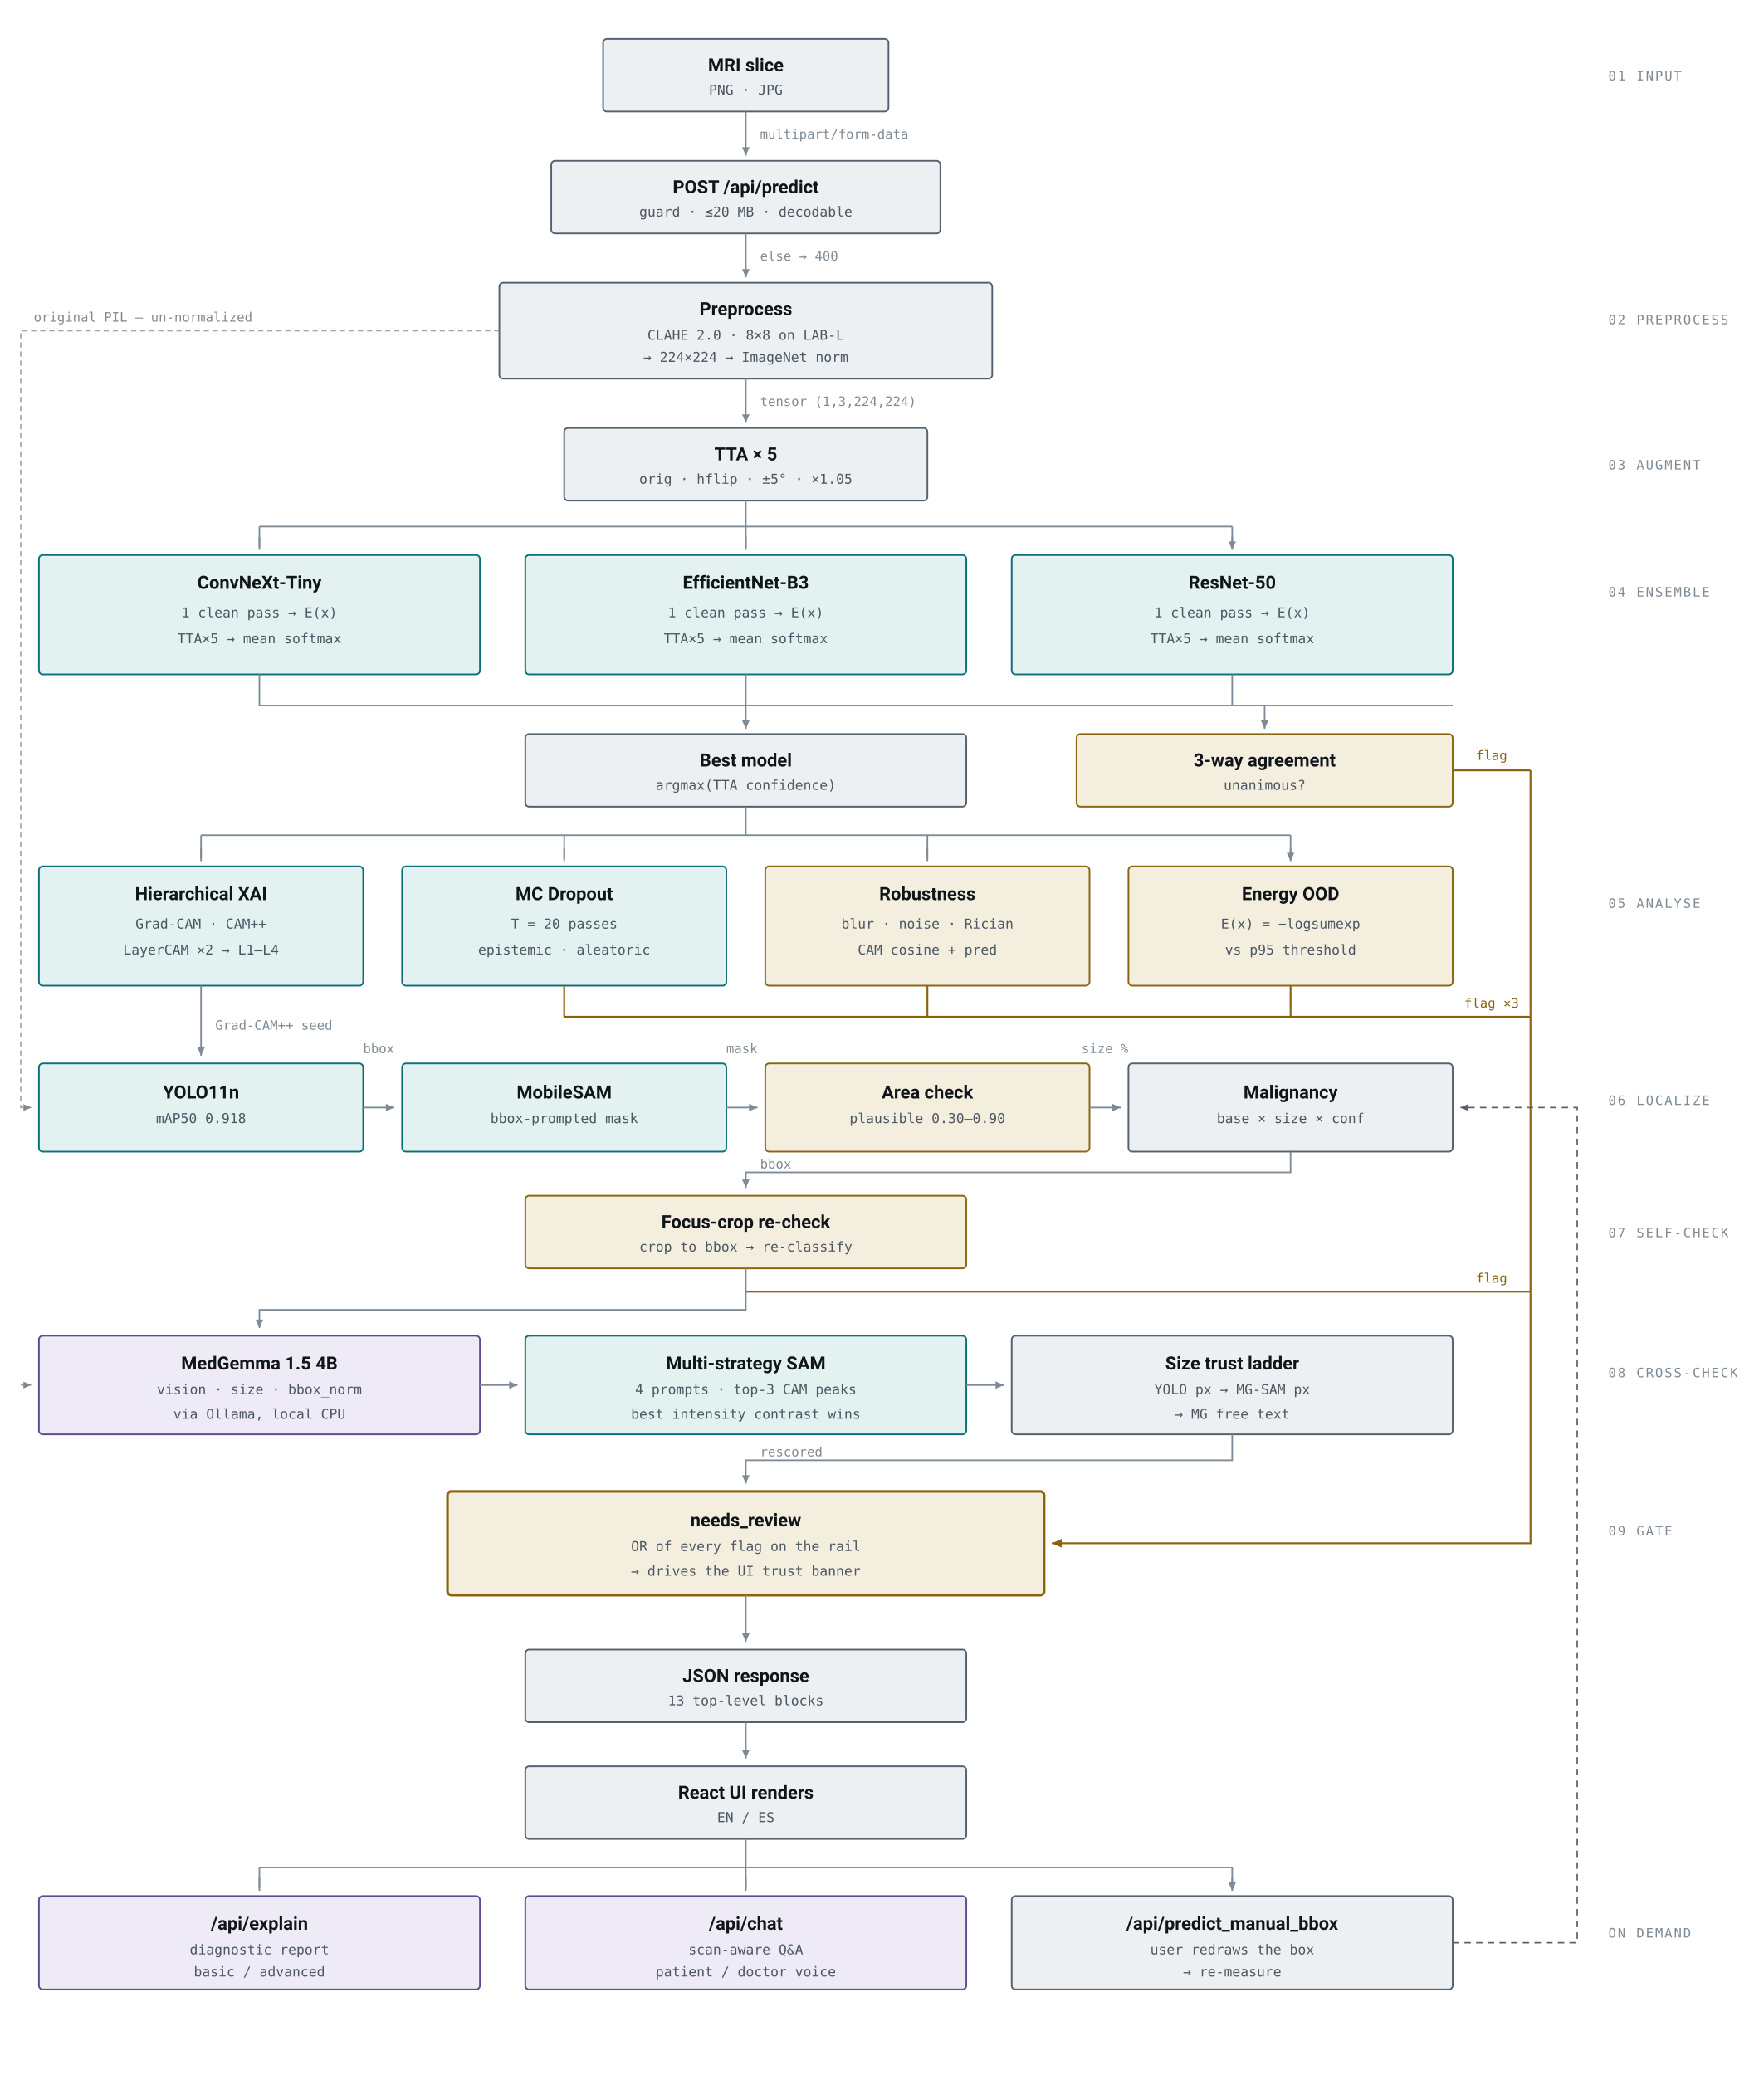
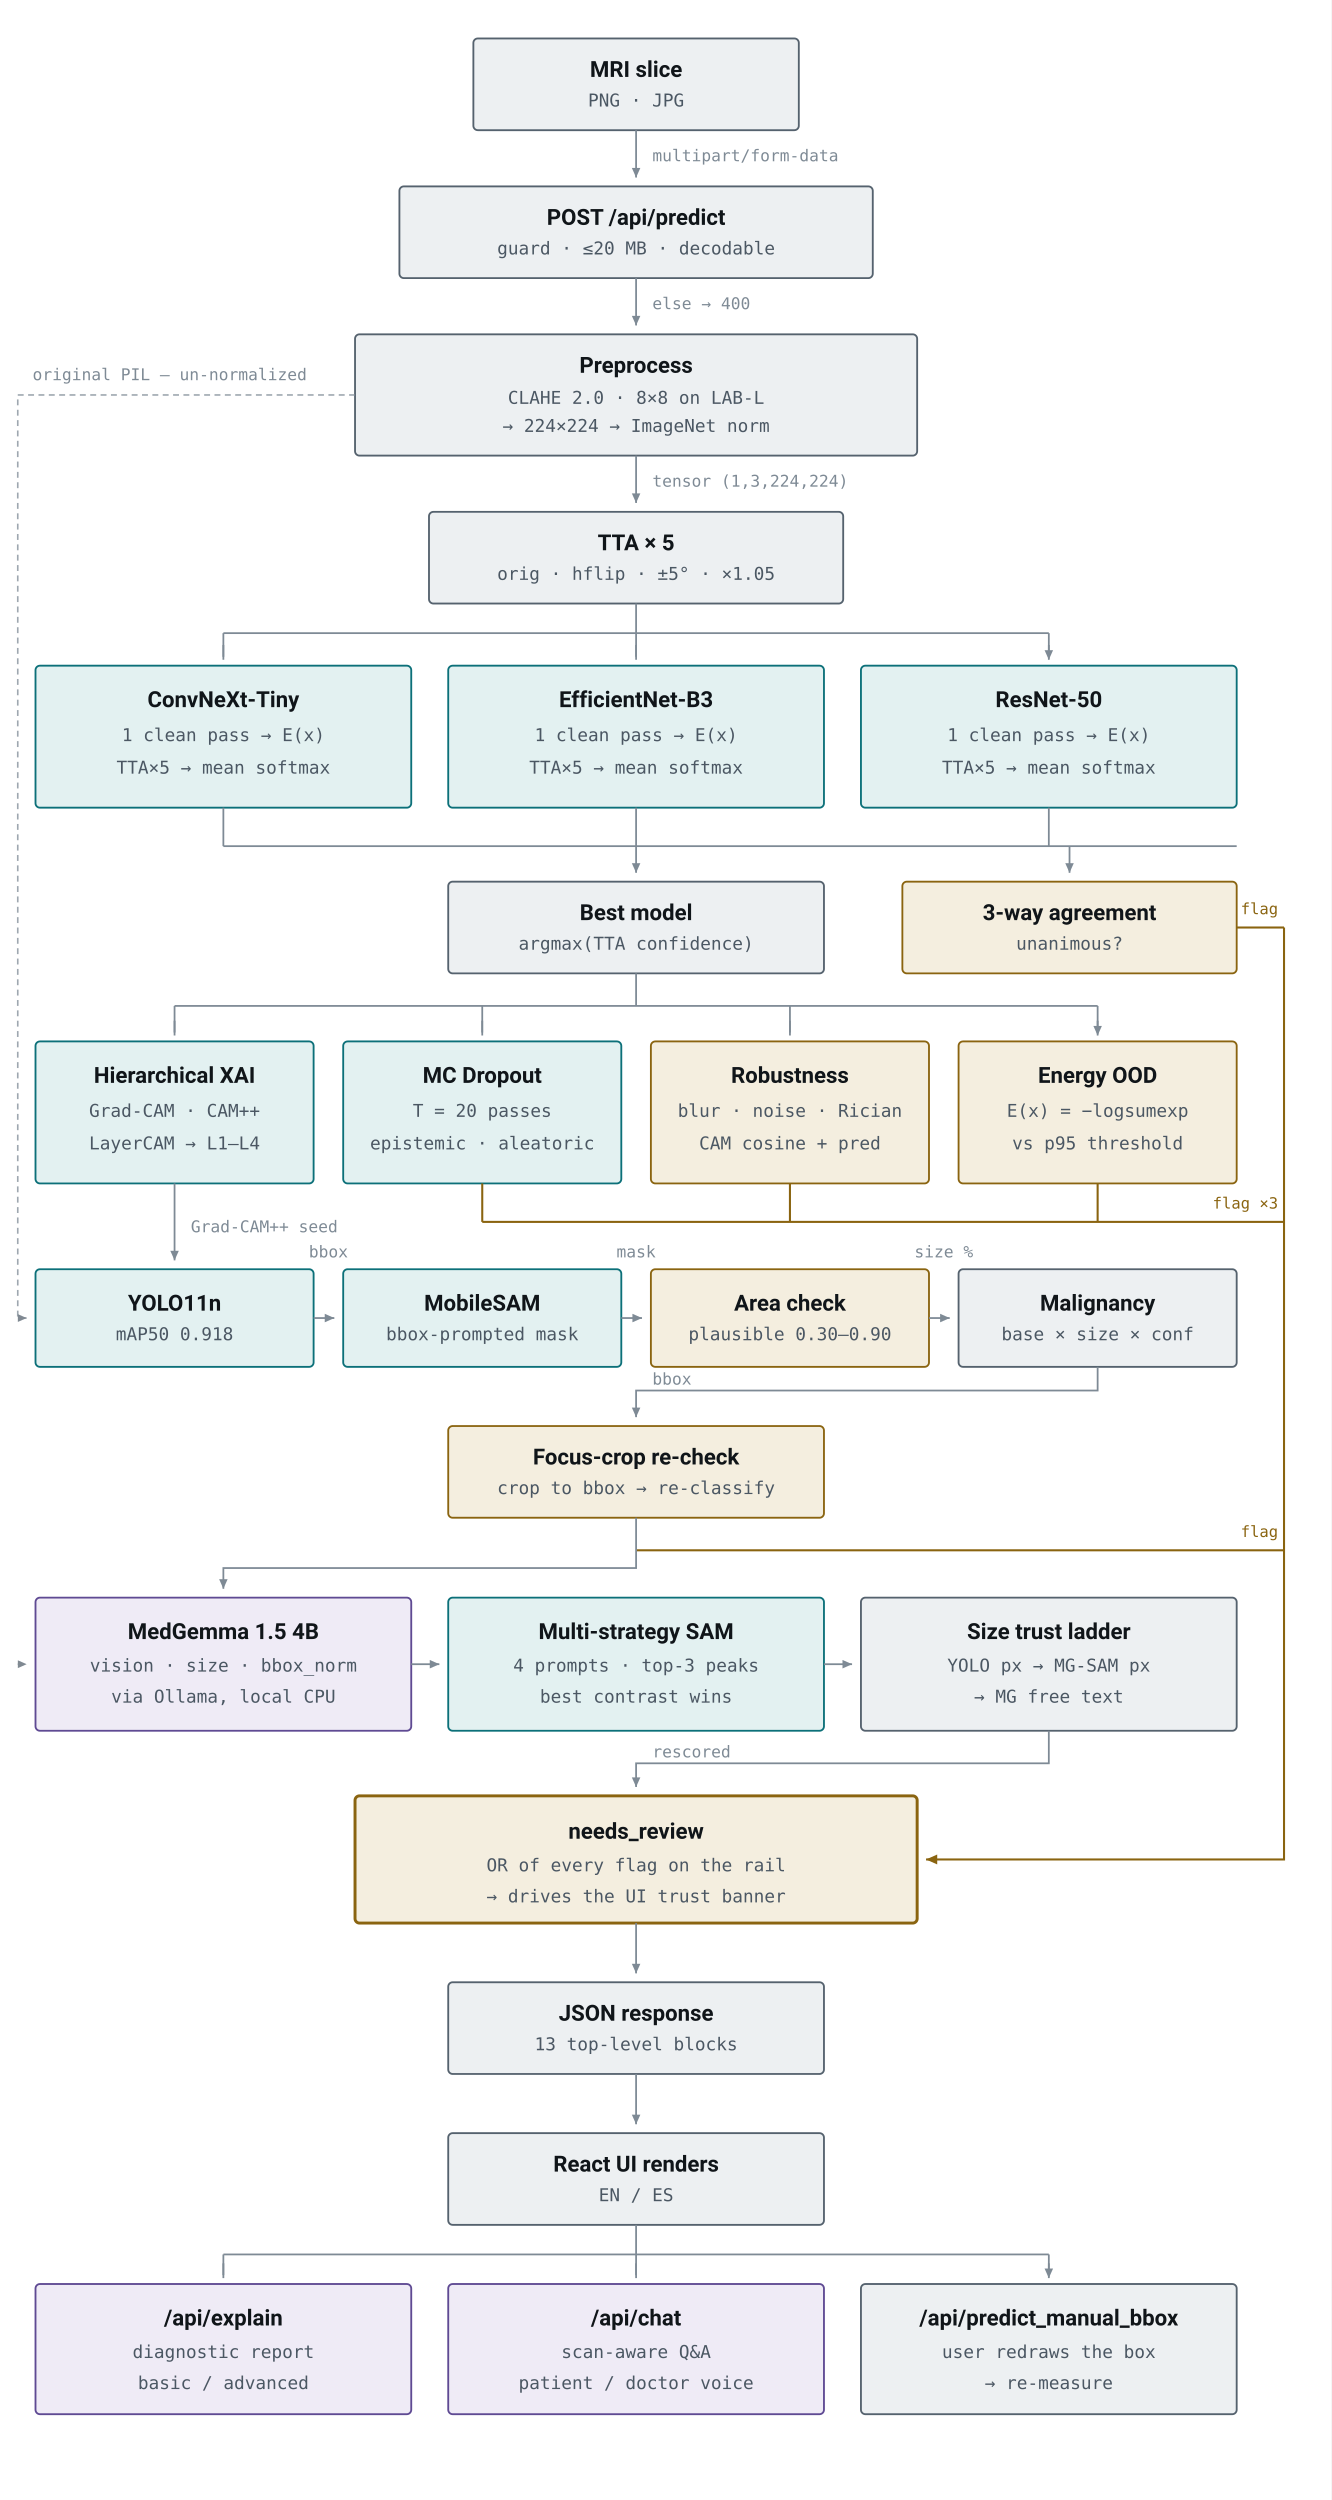
- <svg xmlns="http://www.w3.org/2000/svg" viewBox="0 0 1360 1600" role="img" aria-label="Flowchart of the brain tumor detection pipeline: an uploaded MRI is preprocessed, expanded into five test-time augmentations, classified by three CNNs in parallel, then the best model feeds explainability, uncertainty, robustness and out-of-distribution checks; Grad-CAM output drives a YOLO and MobileSAM localization chain that produces a malignancy score, which is cross-checked by a focus crop and by MedGemma before the response is assembled. Five checks feed a shared needs-review flag.">
+ <svg xmlns="http://www.w3.org/2000/svg" viewBox="0 0 900 1690" role="img" aria-label="Flowchart of the brain tumor detection pipeline: an uploaded MRI is preprocessed, expanded into five test-time augmentations, and classified by three CNNs in parallel. The best model feeds explainability, uncertainty, robustness and out-of-distribution checks; the Grad-CAM++ output seeds a YOLO and MobileSAM localization chain that produces a malignancy score, which is cross-checked by a focus crop and by MedGemma before the response is assembled. Five independent checks feed a shared needs-review flag.">
  <style>
  .nd{stroke-width:1.25}
  .nd-io{fill:#EDF0F2;stroke:#55626E}
  .nd-model{fill:#E3F1F1;stroke:#0C7079}
  .nd-check{fill:#F4EEDF;stroke:#8A6410}
  .nd-llm{fill:#EFEBF6;stroke:#5F4A93}
  .nd-gate{fill:#F4EEDF;stroke:#8A6410;stroke-width:2}
-   .t-lbl{font-family:'Segoe UI',Roboto,system-ui,-apple-system,'Helvetica Neue',Arial,sans-serif;font-weight:700;font-size:14px;fill:#101519;text-anchor:middle}
-   .t-sub{font-family:'DejaVu Sans Mono',Menlo,Consolas,'Liberation Mono','Courier New',monospace;font-size:10.5px;fill:#4B5763;text-anchor:middle}
-   .t-edge{font-family:'DejaVu Sans Mono',Menlo,Consolas,'Liberation Mono','Courier New',monospace;font-size:10px;fill:#7E8A95;text-anchor:middle}
+   .t-lbl{font-family:'Segoe UI',Roboto,system-ui,-apple-system,'Helvetica Neue',Arial,sans-serif;font-weight:700;font-size:15px;fill:#101519;text-anchor:middle}
+   .t-sub{font-family:'DejaVu Sans Mono',Menlo,Consolas,'Liberation Mono','Courier New',monospace;font-size:12px;fill:#4B5763;text-anchor:middle}
+   .t-edge{font-family:'DejaVu Sans Mono',Menlo,Consolas,'Liberation Mono','Courier New',monospace;font-size:11px;fill:#7E8A95;text-anchor:middle}
  .t-edge-l{text-anchor:start}
-   .t-flag{font-family:'DejaVu Sans Mono',Menlo,Consolas,'Liberation Mono','Courier New',monospace;font-size:10px;fill:#8A6410;text-anchor:middle;font-weight:500}
+   .t-flag{font-family:'DejaVu Sans Mono',Menlo,Consolas,'Liberation Mono','Courier New',monospace;font-size:10.5px;fill:#8A6410;text-anchor:end;font-weight:500}
  .t-band{font-family:'DejaVu Sans Mono',Menlo,Consolas,'Liberation Mono','Courier New',monospace;font-size:10px;letter-spacing:.12em;fill:#7E8A95;text-anchor:start}
  .ed{stroke:#7E8A95;stroke-width:1.2;fill:none}
  .ed-soft{stroke:#7E8A95;stroke-width:1.1;fill:none;stroke-dasharray:4 3;opacity:.75}
  .ed-rail{stroke:#8A6410;stroke-width:1.4;fill:none}
  .ed-loop{stroke:#55626E;stroke-width:1.1;fill:none;stroke-dasharray:5 4}
</style>
-   <rect x="0" y="0" width="1360" height="1600" fill="#ffffff" />
+   <rect x="0" y="0" width="900" height="1690" fill="#ffffff" />
  <defs>
    <marker id="ah" viewBox="0 0 10 10" refX="9" refY="5" markerWidth="6" markerHeight="6" orient="auto-start-reverse">
      <path d="M0,1 L9,5 L0,9 z" fill="#7E8A95" />
    </marker>
    <marker id="ah-rail" viewBox="0 0 10 10" refX="9" refY="5" markerWidth="6" markerHeight="6" orient="auto-start-reverse">
      <path d="M0,1 L9,5 L0,9 z" fill="#8A6410" />
    </marker>
    <marker id="ah-soft" viewBox="0 0 10 10" refX="9" refY="5" markerWidth="6" markerHeight="6" orient="auto-start-reverse">
      <path d="M0,1 L9,5 L0,9 z" fill="#55626E" />
    </marker>
  </defs>
-   <text class="t-band" x="1240" y="62">01 INPUT</text>
-   <rect rx="3" class="nd nd-io" x="465" y="30" width="220" height="56" />
-   <text class="t-lbl" x="575" y="55">MRI slice</text>
-   <text class="t-sub" x="575" y="73">PNG · JPG</text>
-   <line class="ed" x1="575" y1="86" x2="575" y2="120" marker-end="url(#ah)" />
-   <text class="t-edge t-edge-l" x="586" y="107">multipart/form-data</text>
-   <rect rx="3" class="nd nd-io" x="425" y="124" width="300" height="56" />
-   <text class="t-lbl" x="575" y="149">POST /api/predict</text>
-   <text class="t-sub" x="575" y="167">guard · ≤20 MB · decodable</text>
-   <line class="ed" x1="575" y1="180" x2="575" y2="214" marker-end="url(#ah)" />
-   <text class="t-edge t-edge-l" x="586" y="201">else → 400</text>
-   <text class="t-band" x="1240" y="250">02 PREPROCESS</text>
-   <rect rx="3" class="nd nd-io" x="385" y="218" width="380" height="74" />
-   <text class="t-lbl" x="575" y="243">Preprocess</text>
-   <text class="t-sub" x="575" y="262">CLAHE 2.0 · 8×8 on LAB-L</text>
-   <text class="t-sub" x="575" y="279">→ 224×224 → ImageNet norm</text>
-   <line class="ed" x1="575" y1="292" x2="575" y2="326" marker-end="url(#ah)" />
-   <text class="t-edge t-edge-l" x="586" y="313">tensor (1,3,224,224)</text>
-   <path class="ed-soft" d="M385,255 L16,255 L16,854 L24,854" marker-end="url(#ah-soft)" />
-   <path class="ed-soft" d="M16,1068 L24,1068" marker-end="url(#ah-soft)" />
-   <text class="t-edge t-edge-l" x="26" y="248">original PIL — un-normalized</text>
-   <text class="t-band" x="1240" y="362">03 AUGMENT</text>
-   <rect rx="3" class="nd nd-io" x="435" y="330" width="280" height="56" />
-   <text class="t-lbl" x="575" y="355">TTA × 5</text>
-   <text class="t-sub" x="575" y="373">orig · hflip · ±5° · ×1.05</text>
-   <path class="ed" d="M575,386 L575,406 M200,406 L950,406 M200,406 L200,422 M575,406 L575,422 M950,406 L950,422" />
-   <path class="ed" d="M200,414 L200,424 M575,414 L575,424 M950,414 L950,424" marker-end="url(#ah)" />
-   <text class="t-band" x="1240" y="460">04 ENSEMBLE</text>
-   <rect rx="3" class="nd nd-model" x="30" y="428" width="340" height="92" />
-   <text class="t-lbl" x="200" y="454">ConvNeXt-Tiny</text>
-   <text class="t-sub" x="200" y="476">1 clean pass → E(x)</text>
-   <text class="t-sub" x="200" y="496">TTA×5 → mean softmax</text>
-   <rect rx="3" class="nd nd-model" x="405" y="428" width="340" height="92" />
-   <text class="t-lbl" x="575" y="454">EfficientNet-B3</text>
-   <text class="t-sub" x="575" y="476">1 clean pass → E(x)</text>
-   <text class="t-sub" x="575" y="496">TTA×5 → mean softmax</text>
-   <rect rx="3" class="nd nd-model" x="780" y="428" width="340" height="92" />
-   <text class="t-lbl" x="950" y="454">ResNet-50</text>
-   <text class="t-sub" x="950" y="476">1 clean pass → E(x)</text>
-   <text class="t-sub" x="950" y="496">TTA×5 → mean softmax</text>
-   <path class="ed" d="M200,520 L200,544 M575,520 L575,544 M950,520 L950,544 M200,544 L1120,544" />
-   <line class="ed" x1="575" y1="544" x2="575" y2="562" marker-end="url(#ah)" />
-   <path class="ed" d="M975,544 L975,562" marker-end="url(#ah)" />
-   <rect rx="3" class="nd nd-io" x="405" y="566" width="340" height="56" />
-   <text class="t-lbl" x="575" y="591">Best model</text>
-   <text class="t-sub" x="575" y="609">argmax(TTA confidence)</text>
-   <rect rx="3" class="nd nd-check" x="830" y="566" width="290" height="56" />
-   <text class="t-lbl" x="975" y="591">3-way agreement</text>
-   <text class="t-sub" x="975" y="609">unanimous?</text>
-   <path class="ed-rail" d="M1120,594 L1180,594" />
-   <text class="t-flag" x="1150" y="586">flag</text>
-   <path class="ed" d="M575,622 L575,644 M155,644 L995,644 M155,644 L155,662 M435,644 L435,662 M715,644 L715,662 M995,644 L995,662" />
-   <path class="ed" d="M155,654 L155,664 M435,654 L435,664 M715,654 L715,664 M995,654 L995,664" marker-end="url(#ah)" />
-   <text class="t-band" x="1240" y="700">05 ANALYSE</text>
-   <rect rx="3" class="nd nd-model" x="30" y="668" width="250" height="92" />
-   <text class="t-lbl" x="155" y="694">Hierarchical XAI</text>
-   <text class="t-sub" x="155" y="716">Grad-CAM · CAM++</text>
-   <text class="t-sub" x="155" y="736">LayerCAM ×2 → L1–L4</text>
-   <rect rx="3" class="nd nd-model" x="310" y="668" width="250" height="92" />
-   <text class="t-lbl" x="435" y="694">MC Dropout</text>
-   <text class="t-sub" x="435" y="716">T = 20 passes</text>
-   <text class="t-sub" x="435" y="736">epistemic · aleatoric</text>
-   <rect rx="3" class="nd nd-check" x="590" y="668" width="250" height="92" />
-   <text class="t-lbl" x="715" y="694">Robustness</text>
-   <text class="t-sub" x="715" y="716">blur · noise · Rician</text>
-   <text class="t-sub" x="715" y="736">CAM cosine + pred</text>
-   <rect rx="3" class="nd nd-check" x="870" y="668" width="250" height="92" />
-   <text class="t-lbl" x="995" y="694">Energy OOD</text>
-   <text class="t-sub" x="995" y="716">E(x) = −logsumexp</text>
-   <text class="t-sub" x="995" y="736">vs p95 threshold</text>
-   <path class="ed-rail" d="M435,760 L435,784 M715,760 L715,784 M995,760 L995,784 M435,784 L1180,784" />
-   <text class="t-flag" x="1150" y="777">flag ×3</text>
-   <line class="ed" x1="155" y1="760" x2="155" y2="814" marker-end="url(#ah)" />
-   <text class="t-edge t-edge-l" x="166" y="794">Grad-CAM++ seed</text>
-   <text class="t-band" x="1240" y="852">06 LOCALIZE</text>
-   <rect rx="3" class="nd nd-model" x="30" y="820" width="250" height="68" />
-   <text class="t-lbl" x="155" y="847">YOLO11n</text>
-   <text class="t-sub" x="155" y="866">mAP50 0.918</text>
-   <rect rx="3" class="nd nd-model" x="310" y="820" width="250" height="68" />
-   <text class="t-lbl" x="435" y="847">MobileSAM</text>
-   <text class="t-sub" x="435" y="866">bbox-prompted mask</text>
-   <rect rx="3" class="nd nd-check" x="590" y="820" width="250" height="68" />
-   <text class="t-lbl" x="715" y="847">Area check</text>
-   <text class="t-sub" x="715" y="866">plausible 0.30–0.90</text>
-   <rect rx="3" class="nd nd-io" x="870" y="820" width="250" height="68" />
-   <text class="t-lbl" x="995" y="847">Malignancy</text>
-   <text class="t-sub" x="995" y="866">base × size × conf</text>
-   <line class="ed" x1="280" y1="854" x2="304" y2="854" marker-end="url(#ah)" />
-   <text class="t-edge" x="292" y="812">bbox</text>
-   <line class="ed" x1="560" y1="854" x2="584" y2="854" marker-end="url(#ah)" />
-   <text class="t-edge" x="572" y="812">mask</text>
-   <line class="ed" x1="840" y1="854" x2="864" y2="854" marker-end="url(#ah)" />
-   <text class="t-edge" x="852" y="812">size %</text>
-   <text class="t-band" x="1240" y="954">07 SELF-CHECK</text>
-   <path class="ed" d="M995,888 L995,904 L575,904 L575,916" marker-end="url(#ah)" />
-   <text class="t-edge t-edge-l" x="586" y="901">bbox</text>
-   <rect rx="3" class="nd nd-check" x="405" y="922" width="340" height="56" />
-   <text class="t-lbl" x="575" y="947">Focus-crop re-check</text>
-   <text class="t-sub" x="575" y="965">crop to bbox → re-classify</text>
-   <path class="ed-rail" d="M575,996 L1180,996" />
-   <text class="t-flag" x="1150" y="989">flag</text>
-   <path class="ed" d="M575,978 L575,1010 L200,1010 L200,1024" marker-end="url(#ah)" />
-   <text class="t-band" x="1240" y="1062">08 CROSS-CHECK</text>
-   <rect rx="3" class="nd nd-llm" x="30" y="1030" width="340" height="76" />
-   <text class="t-lbl" x="200" y="1056">MedGemma 1.5 4B</text>
-   <text class="t-sub" x="200" y="1075">vision · size · bbox_norm</text>
-   <text class="t-sub" x="200" y="1094">via Ollama, local CPU</text>
-   <rect rx="3" class="nd nd-model" x="405" y="1030" width="340" height="76" />
-   <text class="t-lbl" x="575" y="1056">Multi-strategy SAM</text>
-   <text class="t-sub" x="575" y="1075">4 prompts · top-3 CAM peaks</text>
-   <text class="t-sub" x="575" y="1094">best intensity contrast wins</text>
-   <rect rx="3" class="nd nd-io" x="780" y="1030" width="340" height="76" />
-   <text class="t-lbl" x="950" y="1056">Size trust ladder</text>
-   <text class="t-sub" x="950" y="1075">YOLO px → MG-SAM px</text>
-   <text class="t-sub" x="950" y="1094">→ MG free text</text>
-   <line class="ed" x1="370" y1="1068" x2="399" y2="1068" marker-end="url(#ah)" />
-   <line class="ed" x1="745" y1="1068" x2="774" y2="1068" marker-end="url(#ah)" />
-   <path class="ed" d="M950,1106 L950,1126 L575,1126 L575,1144" marker-end="url(#ah)" />
-   <text class="t-edge t-edge-l" x="586" y="1123">rescored</text>
-   <text class="t-band" x="1240" y="1184">09 GATE</text>
-   <path class="ed-rail" d="M1180,594 L1180,1190 L811,1190" marker-end="url(#ah-rail)" />
-   <rect rx="3" class="nd nd-gate" x="345" y="1150" width="460" height="80" />
-   <text class="t-lbl" x="575" y="1177">needs_review</text>
-   <text class="t-sub" x="575" y="1196">OR of every flag on the rail</text>
-   <text class="t-sub" x="575" y="1215">→ drives the UI trust banner</text>
-   <line class="ed" x1="575" y1="1230" x2="575" y2="1266" marker-end="url(#ah)" />
-   <rect rx="3" class="nd nd-io" x="405" y="1272" width="340" height="56" />
-   <text class="t-lbl" x="575" y="1297">JSON response</text>
-   <text class="t-sub" x="575" y="1315">13 top-level blocks</text>
-   <line class="ed" x1="575" y1="1328" x2="575" y2="1356" marker-end="url(#ah)" />
-   <rect rx="3" class="nd nd-io" x="405" y="1362" width="340" height="56" />
-   <text class="t-lbl" x="575" y="1387">React UI renders</text>
-   <text class="t-sub" x="575" y="1405">EN / ES</text>
-   <path class="ed" d="M575,1418 L575,1440 M200,1440 L950,1440 M200,1440 L200,1456 M575,1440 L575,1456 M950,1440 L950,1456" />
-   <path class="ed" d="M200,1448 L200,1458 M575,1448 L575,1458 M950,1448 L950,1458" marker-end="url(#ah)" />
-   <text class="t-band" x="1240" y="1494">ON DEMAND</text>
-   <rect rx="3" class="nd nd-llm" x="30" y="1462" width="340" height="72" />
-   <text class="t-lbl" x="200" y="1488">/api/explain</text>
-   <text class="t-sub" x="200" y="1507">diagnostic report</text>
-   <text class="t-sub" x="200" y="1524">basic / advanced</text>
-   <rect rx="3" class="nd nd-llm" x="405" y="1462" width="340" height="72" />
-   <text class="t-lbl" x="575" y="1488">/api/chat</text>
-   <text class="t-sub" x="575" y="1507">scan-aware Q&amp;A</text>
-   <text class="t-sub" x="575" y="1524">patient / doctor voice</text>
-   <rect rx="3" class="nd nd-io" x="780" y="1462" width="340" height="72" />
-   <text class="t-lbl" x="950" y="1488">/api/predict_manual_bbox</text>
-   <text class="t-sub" x="950" y="1507">user redraws the box</text>
-   <text class="t-sub" x="950" y="1524">→ re-measure</text>
-   <path class="ed-loop" d="M1120,1498 L1216,1498 L1216,854 L1126,854" marker-end="url(#ah-soft)" />
+   <rect rx="3" class="nd nd-io" x="320" y="26" width="220" height="62" />
+   <text class="t-lbl" x="430" y="52">MRI slice</text>
+   <text class="t-sub" x="430" y="72">PNG · JPG</text>
+   <line class="ed" x1="430" y1="88" x2="430" y2="120" marker-end="url(#ah)" />
+   <text class="t-edge t-edge-l" x="441" y="109">multipart/form-data</text>
+   <rect rx="3" class="nd nd-io" x="270" y="126" width="320" height="62" />
+   <text class="t-lbl" x="430" y="152">POST /api/predict</text>
+   <text class="t-sub" x="430" y="172">guard · ≤20 MB · decodable</text>
+   <line class="ed" x1="430" y1="188" x2="430" y2="220" marker-end="url(#ah)" />
+   <text class="t-edge t-edge-l" x="441" y="209">else → 400</text>
+   <rect rx="3" class="nd nd-io" x="240" y="226" width="380" height="82" />
+   <text class="t-lbl" x="430" y="252">Preprocess</text>
+   <text class="t-sub" x="430" y="273">CLAHE 2.0 · 8×8 on LAB-L</text>
+   <text class="t-sub" x="430" y="292">→ 224×224 → ImageNet norm</text>
+   <line class="ed" x1="430" y1="308" x2="430" y2="340" marker-end="url(#ah)" />
+   <text class="t-edge t-edge-l" x="441" y="329">tensor (1,3,224,224)</text>
+   <path class="ed-soft" d="M240,267 L12,267 L12,891 L18,891" marker-end="url(#ah-soft)" />
+   <path class="ed-soft" d="M12,1125 L18,1125" marker-end="url(#ah-soft)" />
+   <text class="t-edge t-edge-l" x="22" y="257">original PIL — un-normalized</text>
+   <rect rx="3" class="nd nd-io" x="290" y="346" width="280" height="62" />
+   <text class="t-lbl" x="430" y="372">TTA × 5</text>
+   <text class="t-sub" x="430" y="392">orig · hflip · ±5° · ×1.05</text>
+   <path class="ed" d="M430,408 L430,428 M151,428 L709,428 M151,428 L151,444 M430,428 L430,444 M709,428 L709,444" />
+   <path class="ed" d="M151,436 L151,446 M430,436 L430,446 M709,436 L709,446" marker-end="url(#ah)" />
+   <rect rx="3" class="nd nd-model" x="24" y="450" width="254" height="96" />
+   <text class="t-lbl" x="151" y="478">ConvNeXt-Tiny</text>
+   <text class="t-sub" x="151" y="501">1 clean pass → E(x)</text>
+   <text class="t-sub" x="151" y="523">TTA×5 → mean softmax</text>
+   <rect rx="3" class="nd nd-model" x="303" y="450" width="254" height="96" />
+   <text class="t-lbl" x="430" y="478">EfficientNet-B3</text>
+   <text class="t-sub" x="430" y="501">1 clean pass → E(x)</text>
+   <text class="t-sub" x="430" y="523">TTA×5 → mean softmax</text>
+   <rect rx="3" class="nd nd-model" x="582" y="450" width="254" height="96" />
+   <text class="t-lbl" x="709" y="478">ResNet-50</text>
+   <text class="t-sub" x="709" y="501">1 clean pass → E(x)</text>
+   <text class="t-sub" x="709" y="523">TTA×5 → mean softmax</text>
+   <path class="ed" d="M151,546 L151,572 M430,546 L430,572 M709,546 L709,572 M151,572 L836,572" />
+   <line class="ed" x1="430" y1="572" x2="430" y2="590" marker-end="url(#ah)" />
+   <path class="ed" d="M723,572 L723,590" marker-end="url(#ah)" />
+   <rect rx="3" class="nd nd-io" x="303" y="596" width="254" height="62" />
+   <text class="t-lbl" x="430" y="622">Best model</text>
+   <text class="t-sub" x="430" y="642">argmax(TTA confidence)</text>
+   <rect rx="3" class="nd nd-check" x="610" y="596" width="226" height="62" />
+   <text class="t-lbl" x="723" y="622">3-way agreement</text>
+   <text class="t-sub" x="723" y="642">unanimous?</text>
+   <path class="ed-rail" d="M836,627 L868,627" />
+   <text class="t-flag" x="864" y="618">flag</text>
+   <path class="ed" d="M430,658 L430,680 M118,680 L742,680 M118,680 L118,698 M326,680 L326,698 M534,680 L534,698 M742,680 L742,698" />
+   <path class="ed" d="M118,690 L118,700 M326,690 L326,700 M534,690 L534,700 M742,690 L742,700" marker-end="url(#ah)" />
+   <rect rx="3" class="nd nd-model" x="24" y="704" width="188" height="96" />
+   <text class="t-lbl" x="118" y="732">Hierarchical XAI</text>
+   <text class="t-sub" x="118" y="755">Grad-CAM · CAM++</text>
+   <text class="t-sub" x="118" y="777">LayerCAM → L1–L4</text>
+   <rect rx="3" class="nd nd-model" x="232" y="704" width="188" height="96" />
+   <text class="t-lbl" x="326" y="732">MC Dropout</text>
+   <text class="t-sub" x="326" y="755">T = 20 passes</text>
+   <text class="t-sub" x="326" y="777">epistemic · aleatoric</text>
+   <rect rx="3" class="nd nd-check" x="440" y="704" width="188" height="96" />
+   <text class="t-lbl" x="534" y="732">Robustness</text>
+   <text class="t-sub" x="534" y="755">blur · noise · Rician</text>
+   <text class="t-sub" x="534" y="777">CAM cosine + pred</text>
+   <rect rx="3" class="nd nd-check" x="648" y="704" width="188" height="96" />
+   <text class="t-lbl" x="742" y="732">Energy OOD</text>
+   <text class="t-sub" x="742" y="755">E(x) = −logsumexp</text>
+   <text class="t-sub" x="742" y="777">vs p95 threshold</text>
+   <path class="ed-rail" d="M326,800 L326,826 M534,800 L534,826 M742,800 L742,826 M326,826 L868,826" />
+   <text class="t-flag" x="864" y="817">flag ×3</text>
+   <line class="ed" x1="118" y1="800" x2="118" y2="852" marker-end="url(#ah)" />
+   <text class="t-edge t-edge-l" x="129" y="833">Grad-CAM++ seed</text>
+   <rect rx="3" class="nd nd-model" x="24" y="858" width="188" height="66" />
+   <text class="t-lbl" x="118" y="886">YOLO11n</text>
+   <text class="t-sub" x="118" y="906">mAP50 0.918</text>
+   <rect rx="3" class="nd nd-model" x="232" y="858" width="188" height="66" />
+   <text class="t-lbl" x="326" y="886">MobileSAM</text>
+   <text class="t-sub" x="326" y="906">bbox-prompted mask</text>
+   <rect rx="3" class="nd nd-check" x="440" y="858" width="188" height="66" />
+   <text class="t-lbl" x="534" y="886">Area check</text>
+   <text class="t-sub" x="534" y="906">plausible 0.30–0.90</text>
+   <rect rx="3" class="nd nd-io" x="648" y="858" width="188" height="66" />
+   <text class="t-lbl" x="742" y="886">Malignancy</text>
+   <text class="t-sub" x="742" y="906">base × size × conf</text>
+   <line class="ed" x1="212" y1="891" x2="226" y2="891" marker-end="url(#ah)" />
+   <text class="t-edge" x="222" y="850">bbox</text>
+   <line class="ed" x1="420" y1="891" x2="434" y2="891" marker-end="url(#ah)" />
+   <text class="t-edge" x="430" y="850">mask</text>
+   <line class="ed" x1="628" y1="891" x2="642" y2="891" marker-end="url(#ah)" />
+   <text class="t-edge" x="638" y="850">size %</text>
+   <path class="ed" d="M742,924 L742,940 L430,940 L430,958" marker-end="url(#ah)" />
+   <text class="t-edge t-edge-l" x="441" y="936">bbox</text>
+   <rect rx="3" class="nd nd-check" x="303" y="964" width="254" height="62" />
+   <text class="t-lbl" x="430" y="990">Focus-crop re-check</text>
+   <text class="t-sub" x="430" y="1010">crop to bbox → re-classify</text>
+   <path class="ed-rail" d="M430,1048 L868,1048" />
+   <text class="t-flag" x="864" y="1039">flag</text>
+   <path class="ed" d="M430,1026 L430,1060 L151,1060 L151,1074" marker-end="url(#ah)" />
+   <rect rx="3" class="nd nd-llm" x="24" y="1080" width="254" height="90" />
+   <text class="t-lbl" x="151" y="1108">MedGemma 1.5 4B</text>
+   <text class="t-sub" x="151" y="1130">vision · size · bbox_norm</text>
+   <text class="t-sub" x="151" y="1151">via Ollama, local CPU</text>
+   <rect rx="3" class="nd nd-model" x="303" y="1080" width="254" height="90" />
+   <text class="t-lbl" x="430" y="1108">Multi-strategy SAM</text>
+   <text class="t-sub" x="430" y="1130">4 prompts · top-3 peaks</text>
+   <text class="t-sub" x="430" y="1151">best contrast wins</text>
+   <rect rx="3" class="nd nd-io" x="582" y="1080" width="254" height="90" />
+   <text class="t-lbl" x="709" y="1108">Size trust ladder</text>
+   <text class="t-sub" x="709" y="1130">YOLO px → MG-SAM px</text>
+   <text class="t-sub" x="709" y="1151">→ MG free text</text>
+   <line class="ed" x1="278" y1="1125" x2="297" y2="1125" marker-end="url(#ah)" />
+   <line class="ed" x1="557" y1="1125" x2="576" y2="1125" marker-end="url(#ah)" />
+   <path class="ed" d="M709,1170 L709,1192 L430,1192 L430,1208" marker-end="url(#ah)" />
+   <text class="t-edge t-edge-l" x="441" y="1188">rescored</text>
+   <path class="ed-rail" d="M868,627 L868,1257 L626,1257" marker-end="url(#ah-rail)" />
+   <rect rx="3" class="nd nd-gate" x="240" y="1214" width="380" height="86" />
+   <text class="t-lbl" x="430" y="1243">needs_review</text>
+   <text class="t-sub" x="430" y="1265">OR of every flag on the rail</text>
+   <text class="t-sub" x="430" y="1286">→ drives the UI trust banner</text>
+   <line class="ed" x1="430" y1="1300" x2="430" y2="1334" marker-end="url(#ah)" />
+   <rect rx="3" class="nd nd-io" x="303" y="1340" width="254" height="62" />
+   <text class="t-lbl" x="430" y="1366">JSON response</text>
+   <text class="t-sub" x="430" y="1386">13 top-level blocks</text>
+   <line class="ed" x1="430" y1="1402" x2="430" y2="1436" marker-end="url(#ah)" />
+   <rect rx="3" class="nd nd-io" x="303" y="1442" width="254" height="62" />
+   <text class="t-lbl" x="430" y="1468">React UI renders</text>
+   <text class="t-sub" x="430" y="1488">EN / ES</text>
+   <path class="ed" d="M430,1504 L430,1524 M151,1524 L709,1524 M151,1524 L151,1538 M430,1524 L430,1538 M709,1524 L709,1538" />
+   <path class="ed" d="M151,1530 L151,1540 M430,1530 L430,1540 M709,1530 L709,1540" marker-end="url(#ah)" />
+   <rect rx="3" class="nd nd-llm" x="24" y="1544" width="254" height="88" />
+   <text class="t-lbl" x="151" y="1572">/api/explain</text>
+   <text class="t-sub" x="151" y="1594">diagnostic report</text>
+   <text class="t-sub" x="151" y="1615">basic / advanced</text>
+   <rect rx="3" class="nd nd-llm" x="303" y="1544" width="254" height="88" />
+   <text class="t-lbl" x="430" y="1572">/api/chat</text>
+   <text class="t-sub" x="430" y="1594">scan-aware Q&amp;A</text>
+   <text class="t-sub" x="430" y="1615">patient / doctor voice</text>
+   <rect rx="3" class="nd nd-io" x="582" y="1544" width="254" height="88" />
+   <text class="t-lbl" x="709" y="1572">/api/predict_manual_bbox</text>
+   <text class="t-sub" x="709" y="1594">user redraws the box</text>
+   <text class="t-sub" x="709" y="1615">→ re-measure</text>
</svg>
